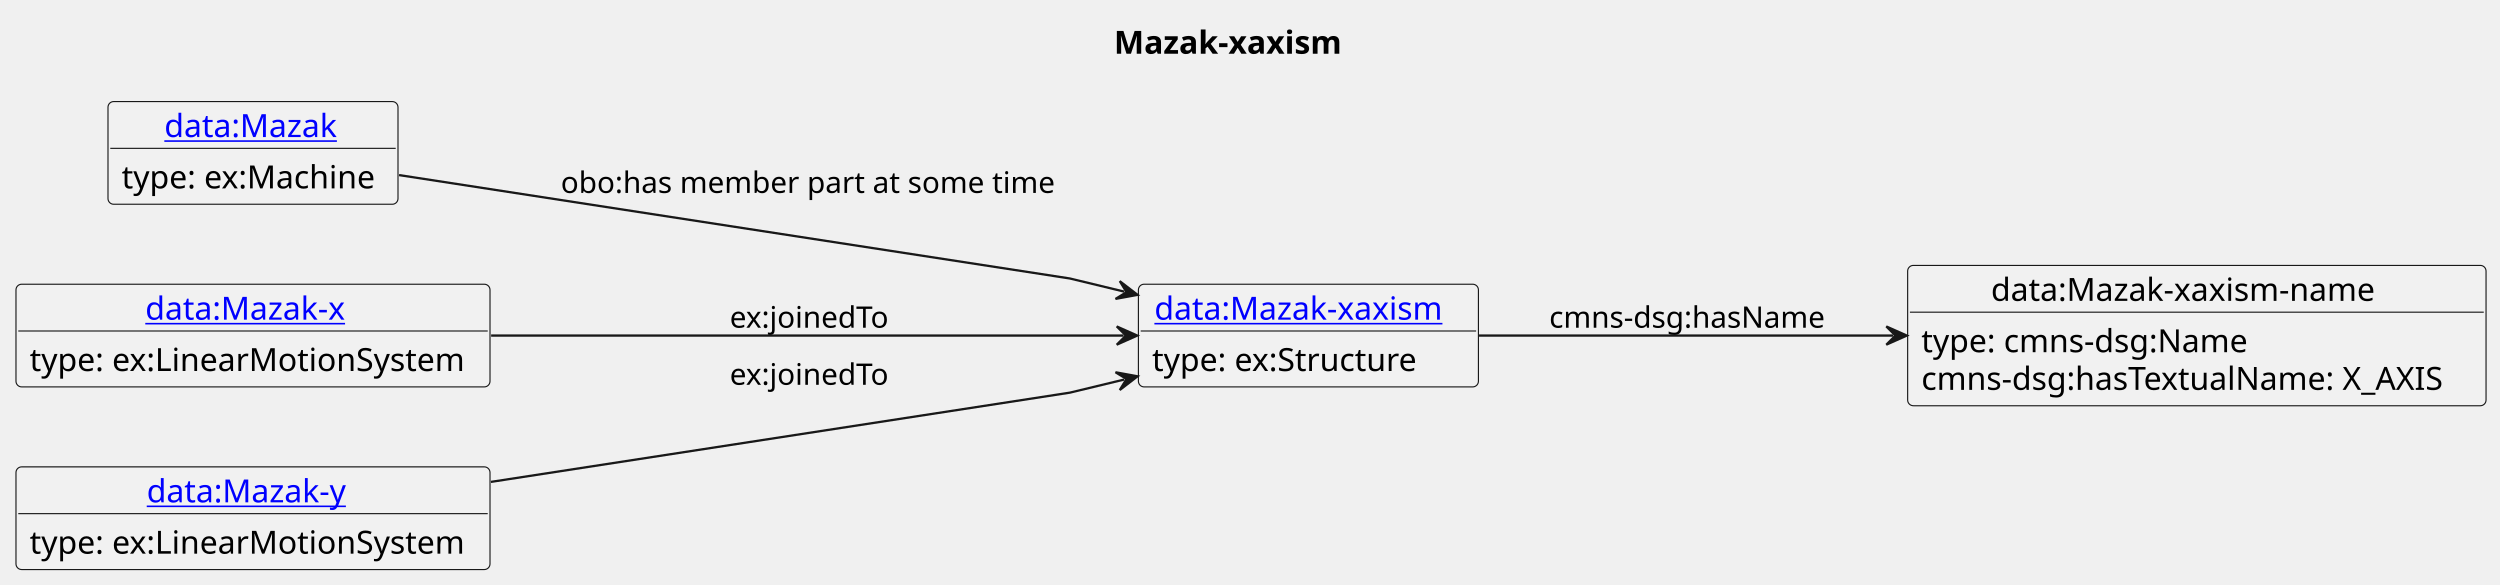
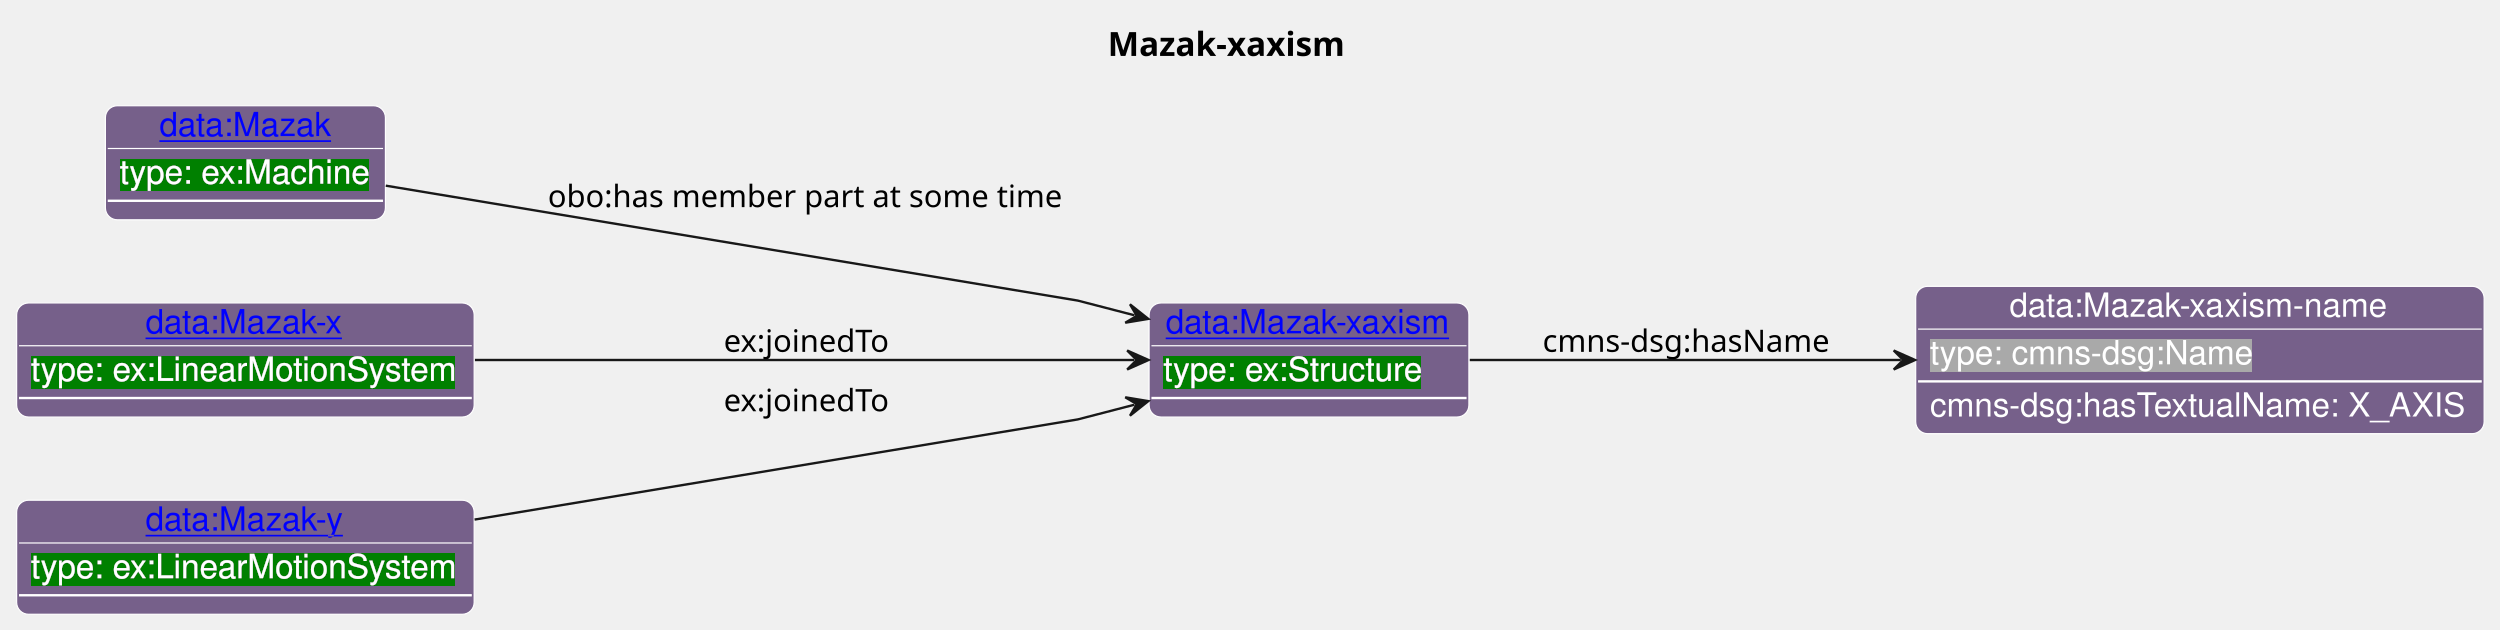
- <svg xmlns="http://www.w3.org/2000/svg" xmlns:xlink="http://www.w3.org/1999/xlink" contentStyleType="text/css" data-diagram-type="CLASS" height="256px" preserveAspectRatio="none" style="width:1095px;height:256px;background:#FFFFFF;" version="1.1" viewBox="0 0 1095 256" width="1095px" zoomAndPan="magnify">
-   <defs />
+ <svg xmlns="http://www.w3.org/2000/svg" xmlns:xlink="http://www.w3.org/1999/xlink" contentStyleType="text/css" data-diagram-type="CLASS" height="265px" preserveAspectRatio="none" style="width:1052px;height:265px;background:#FFFFFF;" version="1.1" viewBox="0 0 1052 265" width="1052px" zoomAndPan="magnify">
+   <defs>
+     <filter height="1" id="b1doeaewgrua880" width="1" x="0" y="0">
+       <feFlood flood-color="#008000" result="flood" />
+       <feComposite in="SourceGraphic" in2="flood" operator="over" />
+     </filter>
+     <filter height="1" id="b1doeaewgrua881" width="1" x="0" y="0">
+       <feFlood flood-color="#A9A9A9" result="flood" />
+       <feComposite in="SourceGraphic" in2="flood" operator="over" />
+     </filter>
+   </defs>
  <g>
-     <text fill="#000000" font-family="sans-serif" font-size="14" font-weight="bold" lengthAdjust="spacing" textLength="106.06" x="487.913" y="23.535">Mazak-xaxism</text>
-     <g class="entity" data-entity="o1" data-source-line="4" data-uid="ent0002" id="entity_o1">
-       <rect fill="#F1F1F1" height="44.977" rx="2.5" ry="2.5" style="stroke:#181818;stroke-width:0.5;" width="148.928" x="498.62" y="124.488" />
+     <text fill="#000000" font-family="sans-serif" font-size="14" font-weight="bold" lengthAdjust="spacing" textLength="106.06" x="466.133" y="23.535">Mazak-xaxism</text>
+     <g class="entity" data-entity="o1" data-source-line="21" data-uid="ent0002" id="entity_o1">
+       <rect fill="#76608A" height="48" rx="5" ry="5" style="stroke:#FFFFFF;stroke-width:0.5;" width="134.593" x="483.53" y="127.488" />
      <a href="./Mazak-xaxism.html" target="_top" title="./Mazak-xaxism.html" xlink:actuate="onRequest" xlink:href="./Mazak-xaxism.html" xlink:show="new" xlink:title="./Mazak-xaxism.html" xlink:type="simple">
-         <text fill="#0000FF" font-family="sans-serif" font-size="14" lengthAdjust="spacing" text-decoration="underline" textLength="134.928" x="505.62" y="140.023">data:Mazak-xaxism</text>
+         <text fill="#0000FF" font-family="Helvetica" font-size="14" lengthAdjust="spacing" text-decoration="underline" textLength="120.593" x="490.53" y="140.269">data:Mazak-xaxism</text>
      </a>
-       <line style="stroke:#181818;stroke-width:0.5;" x1="499.62" x2="646.548" y1="144.977" y2="144.977" />
-       <text fill="#000000" font-family="sans-serif" font-size="14" lengthAdjust="spacing" textLength="120.654" x="504.62" y="162.512">type: ex:Structure</text>
+       <line style="stroke:#FFFFFF;stroke-width:0.5;" x1="484.53" x2="617.123" y1="145.488" y2="145.488" />
+       <text fill="#FFFFFF" filter="url(#b1doeaewgrua880)" font-family="Helvetica" font-size="14" lengthAdjust="spacing" textLength="109.717" x="489.53" y="160.269">type: ex:Structure</text>
+       <line style="stroke:#FFFFFF;stroke-width:1;" x1="484.53" x2="617.123" y1="167.488" y2="167.488" />
    </g>
-     <g class="entity" data-entity="o2" data-source-line="7" data-uid="ent0003" id="entity_o2">
-       <rect fill="#F1F1F1" height="61.465" rx="2.5" ry="2.5" style="stroke:#181818;stroke-width:0.5;" width="253.336" x="835.55" y="116.248" />
-       <text fill="#000000" font-family="sans-serif" font-size="14" lengthAdjust="spacing" textLength="180.318" x="872.059" y="131.783">data:Mazak-xaxism-name</text>
-       <line style="stroke:#181818;stroke-width:0.5;" x1="836.55" x2="1087.886" y1="136.737" y2="136.737" />
-       <text fill="#000000" font-family="sans-serif" font-size="14" lengthAdjust="spacing" textLength="150.24" x="841.55" y="154.272">type: cmns-dsg:Name</text>
-       <text fill="#000000" font-family="sans-serif" font-size="14" lengthAdjust="spacing" textLength="241.336" x="841.55" y="170.76">cmns-dsg:hasTextualName: X_AXIS</text>
+     <g class="entity" data-entity="o2" data-source-line="25" data-uid="ent0003" id="entity_o2">
+       <rect fill="#76608A" height="62" rx="5" ry="5" style="stroke:#FFFFFF;stroke-width:0.5;" width="239.206" x="806.12" y="120.488" />
+       <text fill="#FFFFFF" font-family="Helvetica" font-size="14" lengthAdjust="spacing" textLength="160.275" x="845.585" y="133.269">data:Mazak-xaxism-name</text>
+       <line style="stroke:#FFFFFF;stroke-width:0.5;" x1="807.12" x2="1044.326" y1="138.488" y2="138.488" />
+       <text fill="#FFFFFF" filter="url(#b1doeaewgrua881)" font-family="Helvetica" font-size="14" lengthAdjust="spacing" textLength="136.158" x="812.12" y="153.269">type: cmns-dsg:Name</text>
+       <line style="stroke:#FFFFFF;stroke-width:1;" x1="807.12" x2="1044.326" y1="160.488" y2="160.488" />
+       <text fill="#FFFFFF" font-family="Helvetica" font-size="14" lengthAdjust="spacing" textLength="227.206" x="812.12" y="175.269">cmns-dsg:hasTextualName: X_AXIS</text>
    </g>
-     <g class="entity" data-entity="o3" data-source-line="10" data-uid="ent0004" id="entity_o3">
-       <rect fill="#F1F1F1" height="44.977" rx="2.5" ry="2.5" style="stroke:#181818;stroke-width:0.5;" width="127.022" x="47.3" y="44.488" />
+     <g class="entity" data-entity="o3" data-source-line="29" data-uid="ent0004" id="entity_o3">
+       <rect fill="#76608A" height="48" rx="5" ry="5" style="stroke:#FFFFFF;stroke-width:0.5;" width="117.834" x="44.35" y="44.488" />
      <a href="./Mazak.html" target="_top" title="./Mazak.html" xlink:actuate="onRequest" xlink:href="./Mazak.html" xlink:show="new" xlink:title="./Mazak.html" xlink:type="simple">
-         <text fill="#0000FF" font-family="sans-serif" font-size="14" lengthAdjust="spacing" text-decoration="underline" textLength="77.67" x="71.976" y="60.023">data:Mazak</text>
+         <text fill="#0000FF" font-family="Helvetica" font-size="14" lengthAdjust="spacing" text-decoration="underline" textLength="72.372" x="67.081" y="57.269">data:Mazak</text>
      </a>
-       <line style="stroke:#181818;stroke-width:0.5;" x1="48.3" x2="173.321" y1="64.977" y2="64.977" />
-       <text fill="#000000" font-family="sans-serif" font-size="14" lengthAdjust="spacing" textLength="115.022" x="53.3" y="82.512">type: ex:Machine</text>
+       <line style="stroke:#FFFFFF;stroke-width:0.5;" x1="45.35" x2="161.184" y1="62.488" y2="62.488" />
+       <text fill="#FFFFFF" filter="url(#b1doeaewgrua880)" font-family="Helvetica" font-size="14" lengthAdjust="spacing" textLength="105.834" x="50.35" y="77.269">type: ex:Machine</text>
+       <line style="stroke:#FFFFFF;stroke-width:1;" x1="45.35" x2="161.184" y1="84.488" y2="84.488" />
    </g>
-     <g class="entity" data-entity="o4" data-source-line="13" data-uid="ent0005" id="entity_o4">
-       <rect fill="#F1F1F1" height="44.977" rx="2.5" ry="2.5" style="stroke:#181818;stroke-width:0.5;" width="207.624" x="7" y="124.488" />
+     <g class="entity" data-entity="o4" data-source-line="33" data-uid="ent0005" id="entity_o4">
+       <rect fill="#76608A" height="48" rx="5" ry="5" style="stroke:#FFFFFF;stroke-width:0.5;" width="192.53" x="7" y="127.488" />
      <a href="./Mazak-x.html" target="_top" title="./Mazak-x.html" xlink:actuate="onRequest" xlink:href="./Mazak-x.html" xlink:show="new" xlink:title="./Mazak-x.html" xlink:type="simple">
-         <text fill="#0000FF" font-family="sans-serif" font-size="14" lengthAdjust="spacing" text-decoration="underline" textLength="94.356" x="63.634" y="140.023">data:Mazak-x</text>
+         <text fill="#0000FF" font-family="Helvetica" font-size="14" lengthAdjust="spacing" text-decoration="underline" textLength="84.034" x="61.248" y="140.269">data:Mazak-x</text>
      </a>
-       <line style="stroke:#181818;stroke-width:0.5;" x1="8" x2="213.624" y1="144.977" y2="144.977" />
-       <text fill="#000000" font-family="sans-serif" font-size="14" lengthAdjust="spacing" textLength="195.624" x="13" y="162.512">type: ex:LinearMotionSystem</text>
+       <line style="stroke:#FFFFFF;stroke-width:0.5;" x1="8" x2="198.53" y1="145.488" y2="145.488" />
+       <text fill="#FFFFFF" filter="url(#b1doeaewgrua880)" font-family="Helvetica" font-size="14" lengthAdjust="spacing" textLength="180.53" x="13" y="160.269">type: ex:LinearMotionSystem</text>
+       <line style="stroke:#FFFFFF;stroke-width:1;" x1="8" x2="198.53" y1="167.488" y2="167.488" />
    </g>
-     <g class="entity" data-entity="o5" data-source-line="16" data-uid="ent0006" id="entity_o5">
-       <rect fill="#F1F1F1" height="44.977" rx="2.5" ry="2.5" style="stroke:#181818;stroke-width:0.5;" width="207.624" x="7" y="204.488" />
+     <g class="entity" data-entity="o5" data-source-line="37" data-uid="ent0006" id="entity_o5">
+       <rect fill="#76608A" height="48" rx="5" ry="5" style="stroke:#FFFFFF;stroke-width:0.5;" width="192.53" x="7" y="210.488" />
      <a href="./Mazak-y.html" target="_top" title="./Mazak-y.html" xlink:actuate="onRequest" xlink:href="./Mazak-y.html" xlink:show="new" xlink:title="./Mazak-y.html" xlink:type="simple">
-         <text fill="#0000FF" font-family="sans-serif" font-size="14" lengthAdjust="spacing" text-decoration="underline" textLength="93.085" x="64.269" y="220.023">data:Mazak-y</text>
+         <text fill="#0000FF" font-family="Helvetica" font-size="14" lengthAdjust="spacing" text-decoration="underline" textLength="84.034" x="61.248" y="223.269">data:Mazak-y</text>
      </a>
-       <line style="stroke:#181818;stroke-width:0.5;" x1="8" x2="213.624" y1="224.977" y2="224.977" />
-       <text fill="#000000" font-family="sans-serif" font-size="14" lengthAdjust="spacing" textLength="195.624" x="13" y="242.512">type: ex:LinearMotionSystem</text>
+       <line style="stroke:#FFFFFF;stroke-width:0.5;" x1="8" x2="198.53" y1="228.488" y2="228.488" />
+       <text fill="#FFFFFF" filter="url(#b1doeaewgrua880)" font-family="Helvetica" font-size="14" lengthAdjust="spacing" textLength="180.53" x="13" y="243.269">type: ex:LinearMotionSystem</text>
+       <line style="stroke:#FFFFFF;stroke-width:1;" x1="8" x2="198.53" y1="250.488" y2="250.488" />
    </g>
-     <g class="link" data-entity-1="o1" data-entity-2="o2" data-source-line="19" data-uid="lnk7" id="link_o1_o2">
-       <path codeLine="19" d="M647.82,146.978 C700.69,146.978 767.22,146.978 829.2,146.978" fill="none" id="o1-to-o2" style="stroke:#181818;stroke-width:1;" />
-       <polygon fill="#181818" points="835.2,146.978,826.2,142.978,830.2,146.978,826.2,150.978,835.2,146.978" style="stroke:#181818;stroke-width:1;" />
-       <text fill="#000000" font-family="sans-serif" font-size="13" lengthAdjust="spacing" textLength="126.077" x="678.55" y="143.547">cmns-dsg:hasName</text>
+     <g class="link" data-entity-1="o1" data-entity-2="o2" data-source-line="41" data-uid="lnk7" id="link_o1_o2">
+       <path codeLine="41" d="M618.49,151.488 C670.45,151.488 737.92,151.488 799.87,151.488" fill="none" id="o1-to-o2" style="stroke:#181818;stroke-width:1;" />
+       <polygon fill="#181818" points="805.87,151.488,796.87,147.488,800.87,151.488,796.87,155.488,805.87,151.488" style="stroke:#181818;stroke-width:1;" />
+       <text fill="#000000" font-family="sans-serif" font-size="13" lengthAdjust="spacing" textLength="126.077" x="649.12" y="148.057">cmns-dsg:hasName</text>
    </g>
-     <g class="link" data-entity-1="o3" data-entity-2="o1" data-source-line="21" data-uid="lnk8" id="link_o3_o1">
-       <path codeLine="21" d="M174.78,76.688 C277.22,92.478 468.62,121.978 468.62,121.978 C468.62,121.978 475.718,123.699 492.438,127.739" fill="none" id="o3-to-o1" style="stroke:#181818;stroke-width:1;" />
-       <polygon fill="#181818" points="498.27,129.148,490.461,123.146,493.41,127.974,488.582,130.923,498.27,129.148" style="stroke:#181818;stroke-width:1;" />
-       <text fill="#000000" font-family="sans-serif" font-size="13" lengthAdjust="spacing" textLength="222.542" x="245.62" y="84.507">obo:has member part at some time</text>
+     <g class="link" data-entity-1="o3" data-entity-2="o1" data-source-line="43" data-uid="lnk8" id="link_o3_o1">
+       <path codeLine="43" d="M162.33,78.128 C261.65,94.628 453.53,126.488 453.53,126.488 C453.53,126.488 460.842,128.394 477.402,132.684" fill="none" id="o3-to-o1" style="stroke:#181818;stroke-width:1;" />
+       <polygon fill="#181818" points="483.21,134.188,475.501,128.059,478.37,132.934,473.495,135.803,483.21,134.188" style="stroke:#181818;stroke-width:1;" />
+       <text fill="#000000" font-family="sans-serif" font-size="13" lengthAdjust="spacing" textLength="222.542" x="230.53" y="87.157">obo:has member part at some time</text>
    </g>
-     <g class="link" data-entity-1="o4" data-entity-2="o1" data-source-line="22" data-uid="lnk9" id="link_o4_o1">
-       <path codeLine="22" d="M215.11,146.978 C301.12,146.978 415.5,146.978 492.13,146.978" fill="none" id="o4-to-o1" style="stroke:#181818;stroke-width:1;" />
-       <polygon fill="#181818" points="498.13,146.978,489.13,142.978,493.13,146.978,489.13,150.978,498.13,146.978" style="stroke:#181818;stroke-width:1;" />
-       <text fill="#000000" font-family="sans-serif" font-size="13" lengthAdjust="spacing" textLength="74.725" x="319.62" y="143.547">ex:joinedTo</text>
+     <g class="link" data-entity-1="o4" data-entity-2="o1" data-source-line="44" data-uid="lnk9" id="link_o4_o1">
+       <path codeLine="44" d="M199.85,151.488 C285.25,151.488 402.17,151.488 477.31,151.488" fill="none" id="o4-to-o1" style="stroke:#181818;stroke-width:1;" />
+       <polygon fill="#181818" points="483.31,151.488,474.31,147.488,478.31,151.488,474.31,155.488,483.31,151.488" style="stroke:#181818;stroke-width:1;" />
+       <text fill="#000000" font-family="sans-serif" font-size="13" lengthAdjust="spacing" textLength="74.725" x="304.53" y="148.057">ex:joinedTo</text>
    </g>
-     <g class="link" data-entity-1="o5" data-entity-2="o1" data-source-line="23" data-uid="lnk10" id="link_o5_o1">
-       <path codeLine="23" d="M215.02,211.068 C320.4,194.828 468.62,171.978 468.62,171.978 C468.62,171.978 475.718,170.268 492.438,166.227" fill="none" id="o5-to-o1" style="stroke:#181818;stroke-width:1;" />
-       <polygon fill="#181818" points="498.27,164.818,488.582,163.044,493.41,165.993,490.461,170.82,498.27,164.818" style="stroke:#181818;stroke-width:1;" />
-       <text fill="#000000" font-family="sans-serif" font-size="13" lengthAdjust="spacing" textLength="74.725" x="319.62" y="168.547">ex:joinedTo</text>
+     <g class="link" data-entity-1="o5" data-entity-2="o1" data-source-line="45" data-uid="lnk10" id="link_o5_o1">
+       <path codeLine="45" d="M199.7,218.638 C303.11,201.468 453.53,176.488 453.53,176.488 C453.53,176.488 460.842,174.583 477.402,170.293" fill="none" id="o5-to-o1" style="stroke:#181818;stroke-width:1;" />
+       <polygon fill="#181818" points="483.21,168.788,473.495,167.173,478.37,170.042,475.501,174.917,483.21,168.788" style="stroke:#181818;stroke-width:1;" />
+       <text fill="#000000" font-family="sans-serif" font-size="13" lengthAdjust="spacing" textLength="74.725" x="304.53" y="173.057">ex:joinedTo</text>
    </g>
  </g>
</svg>
